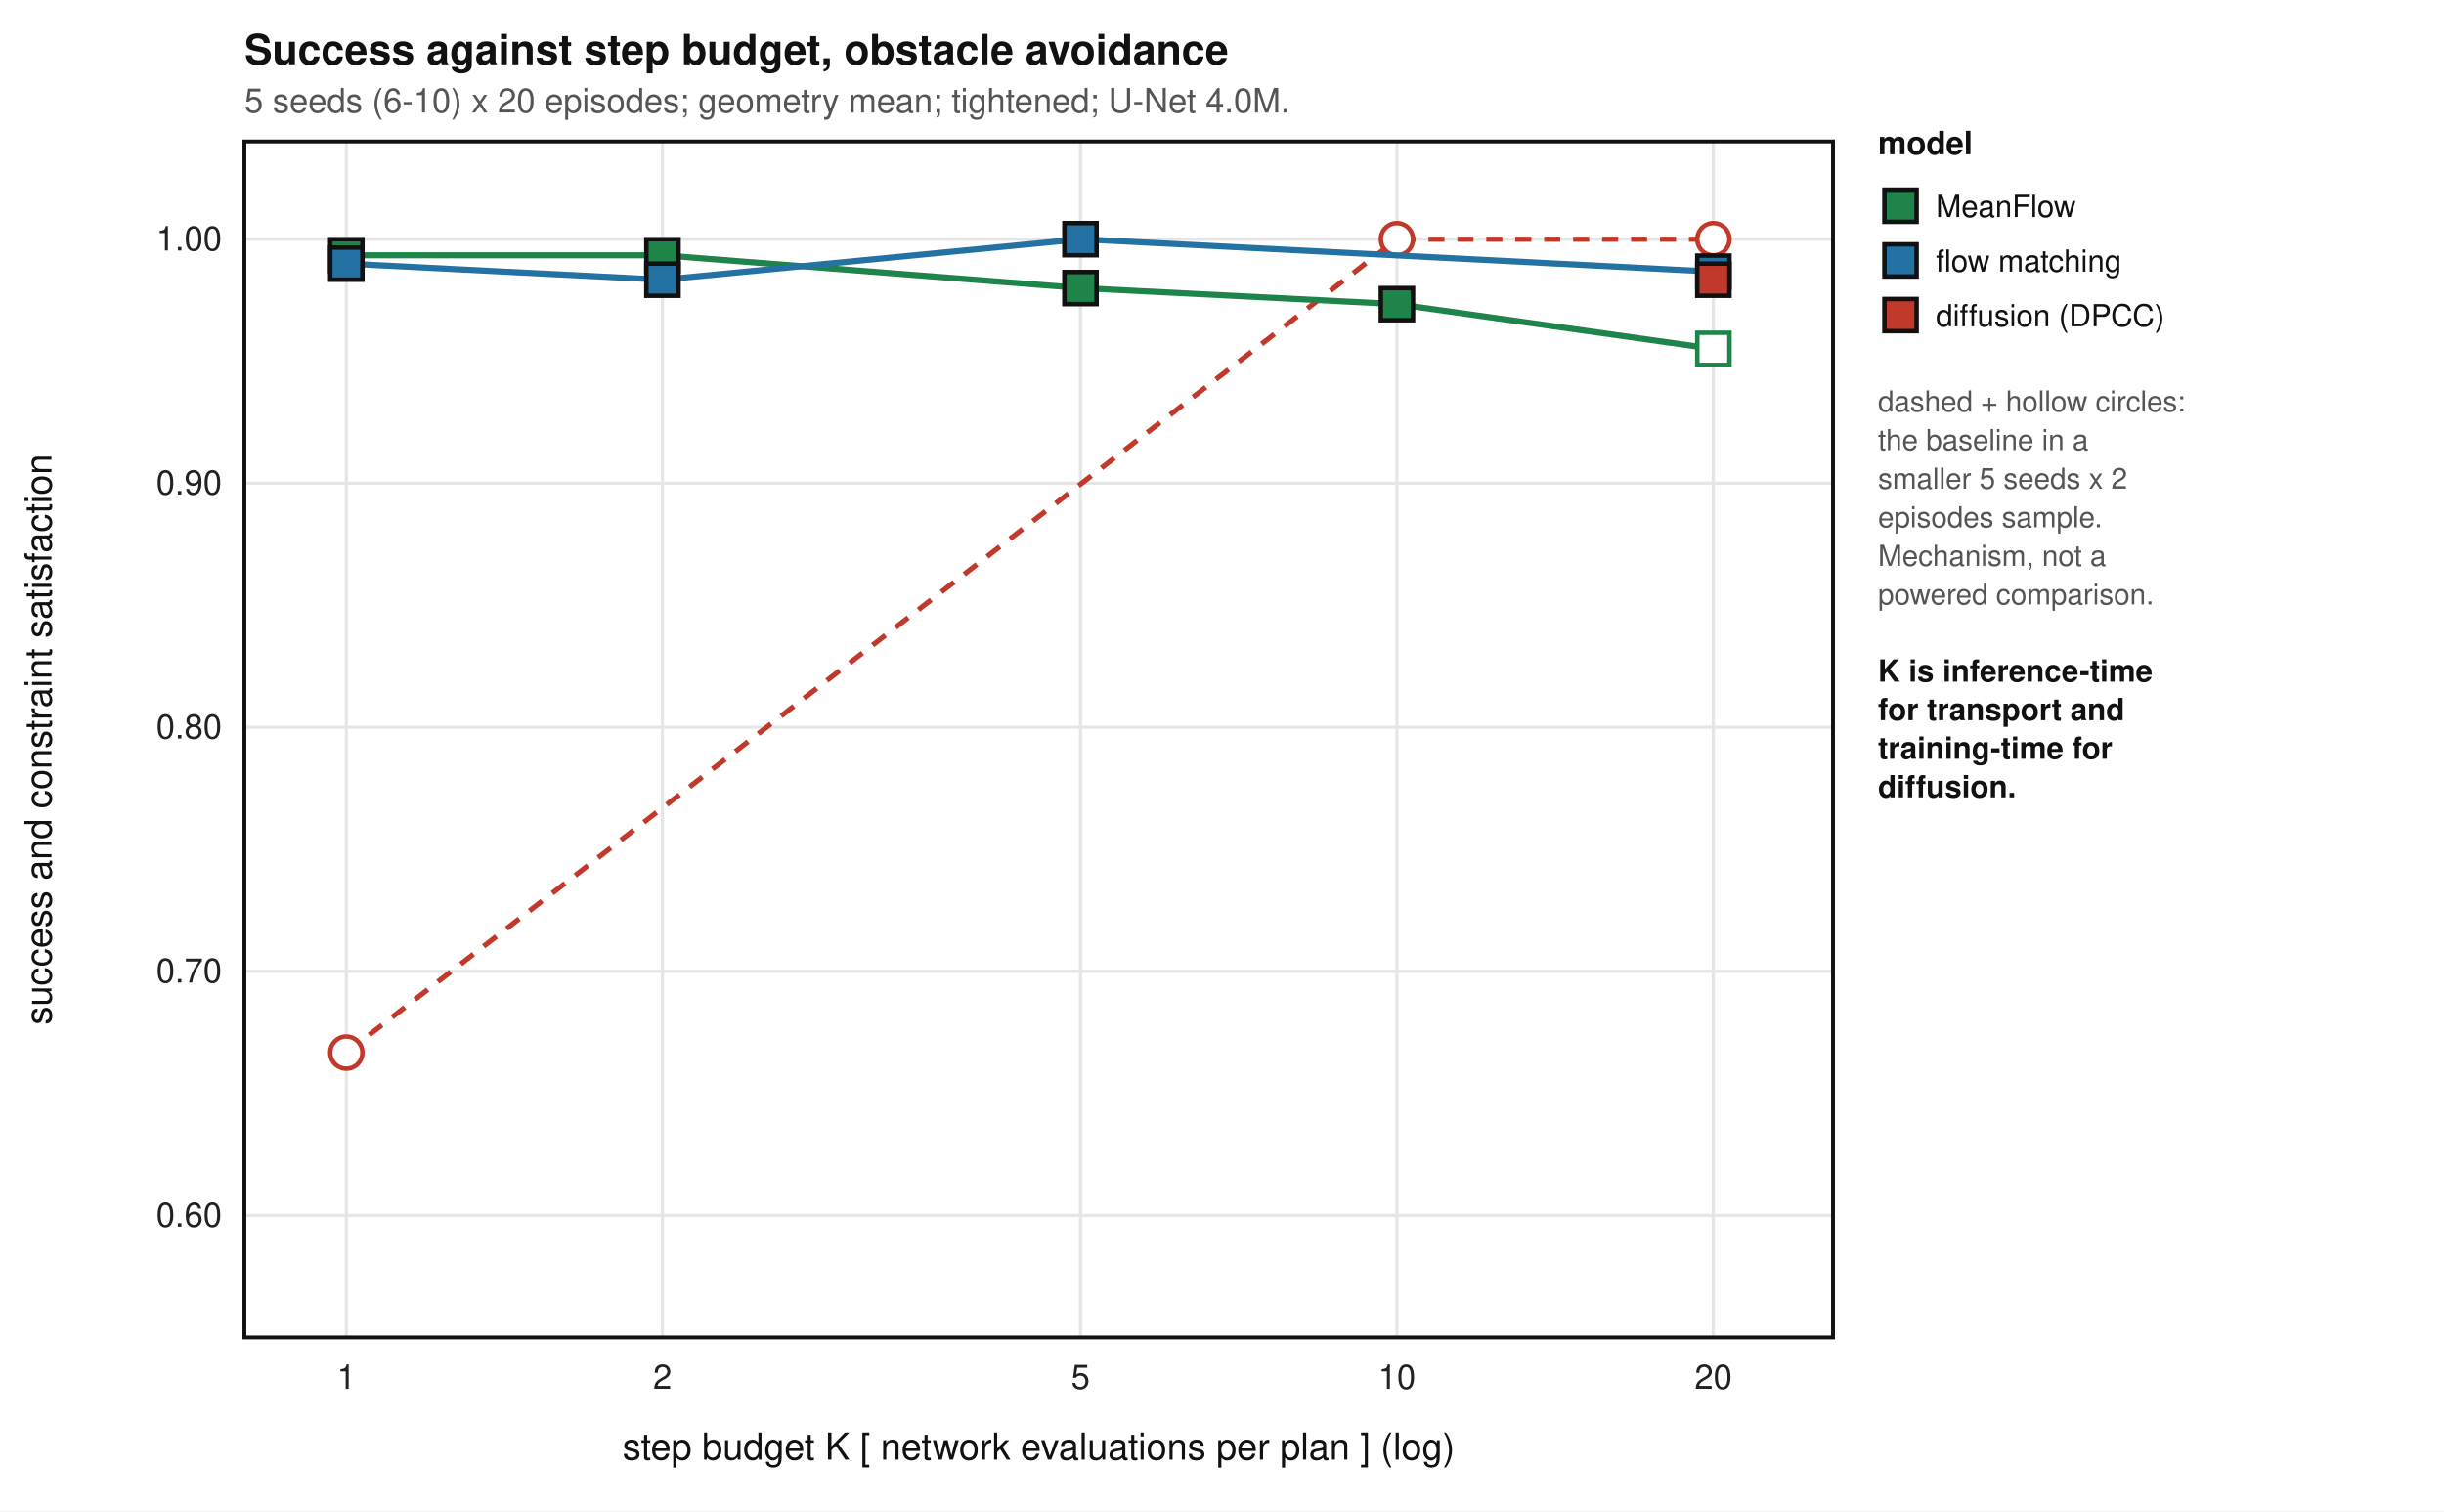
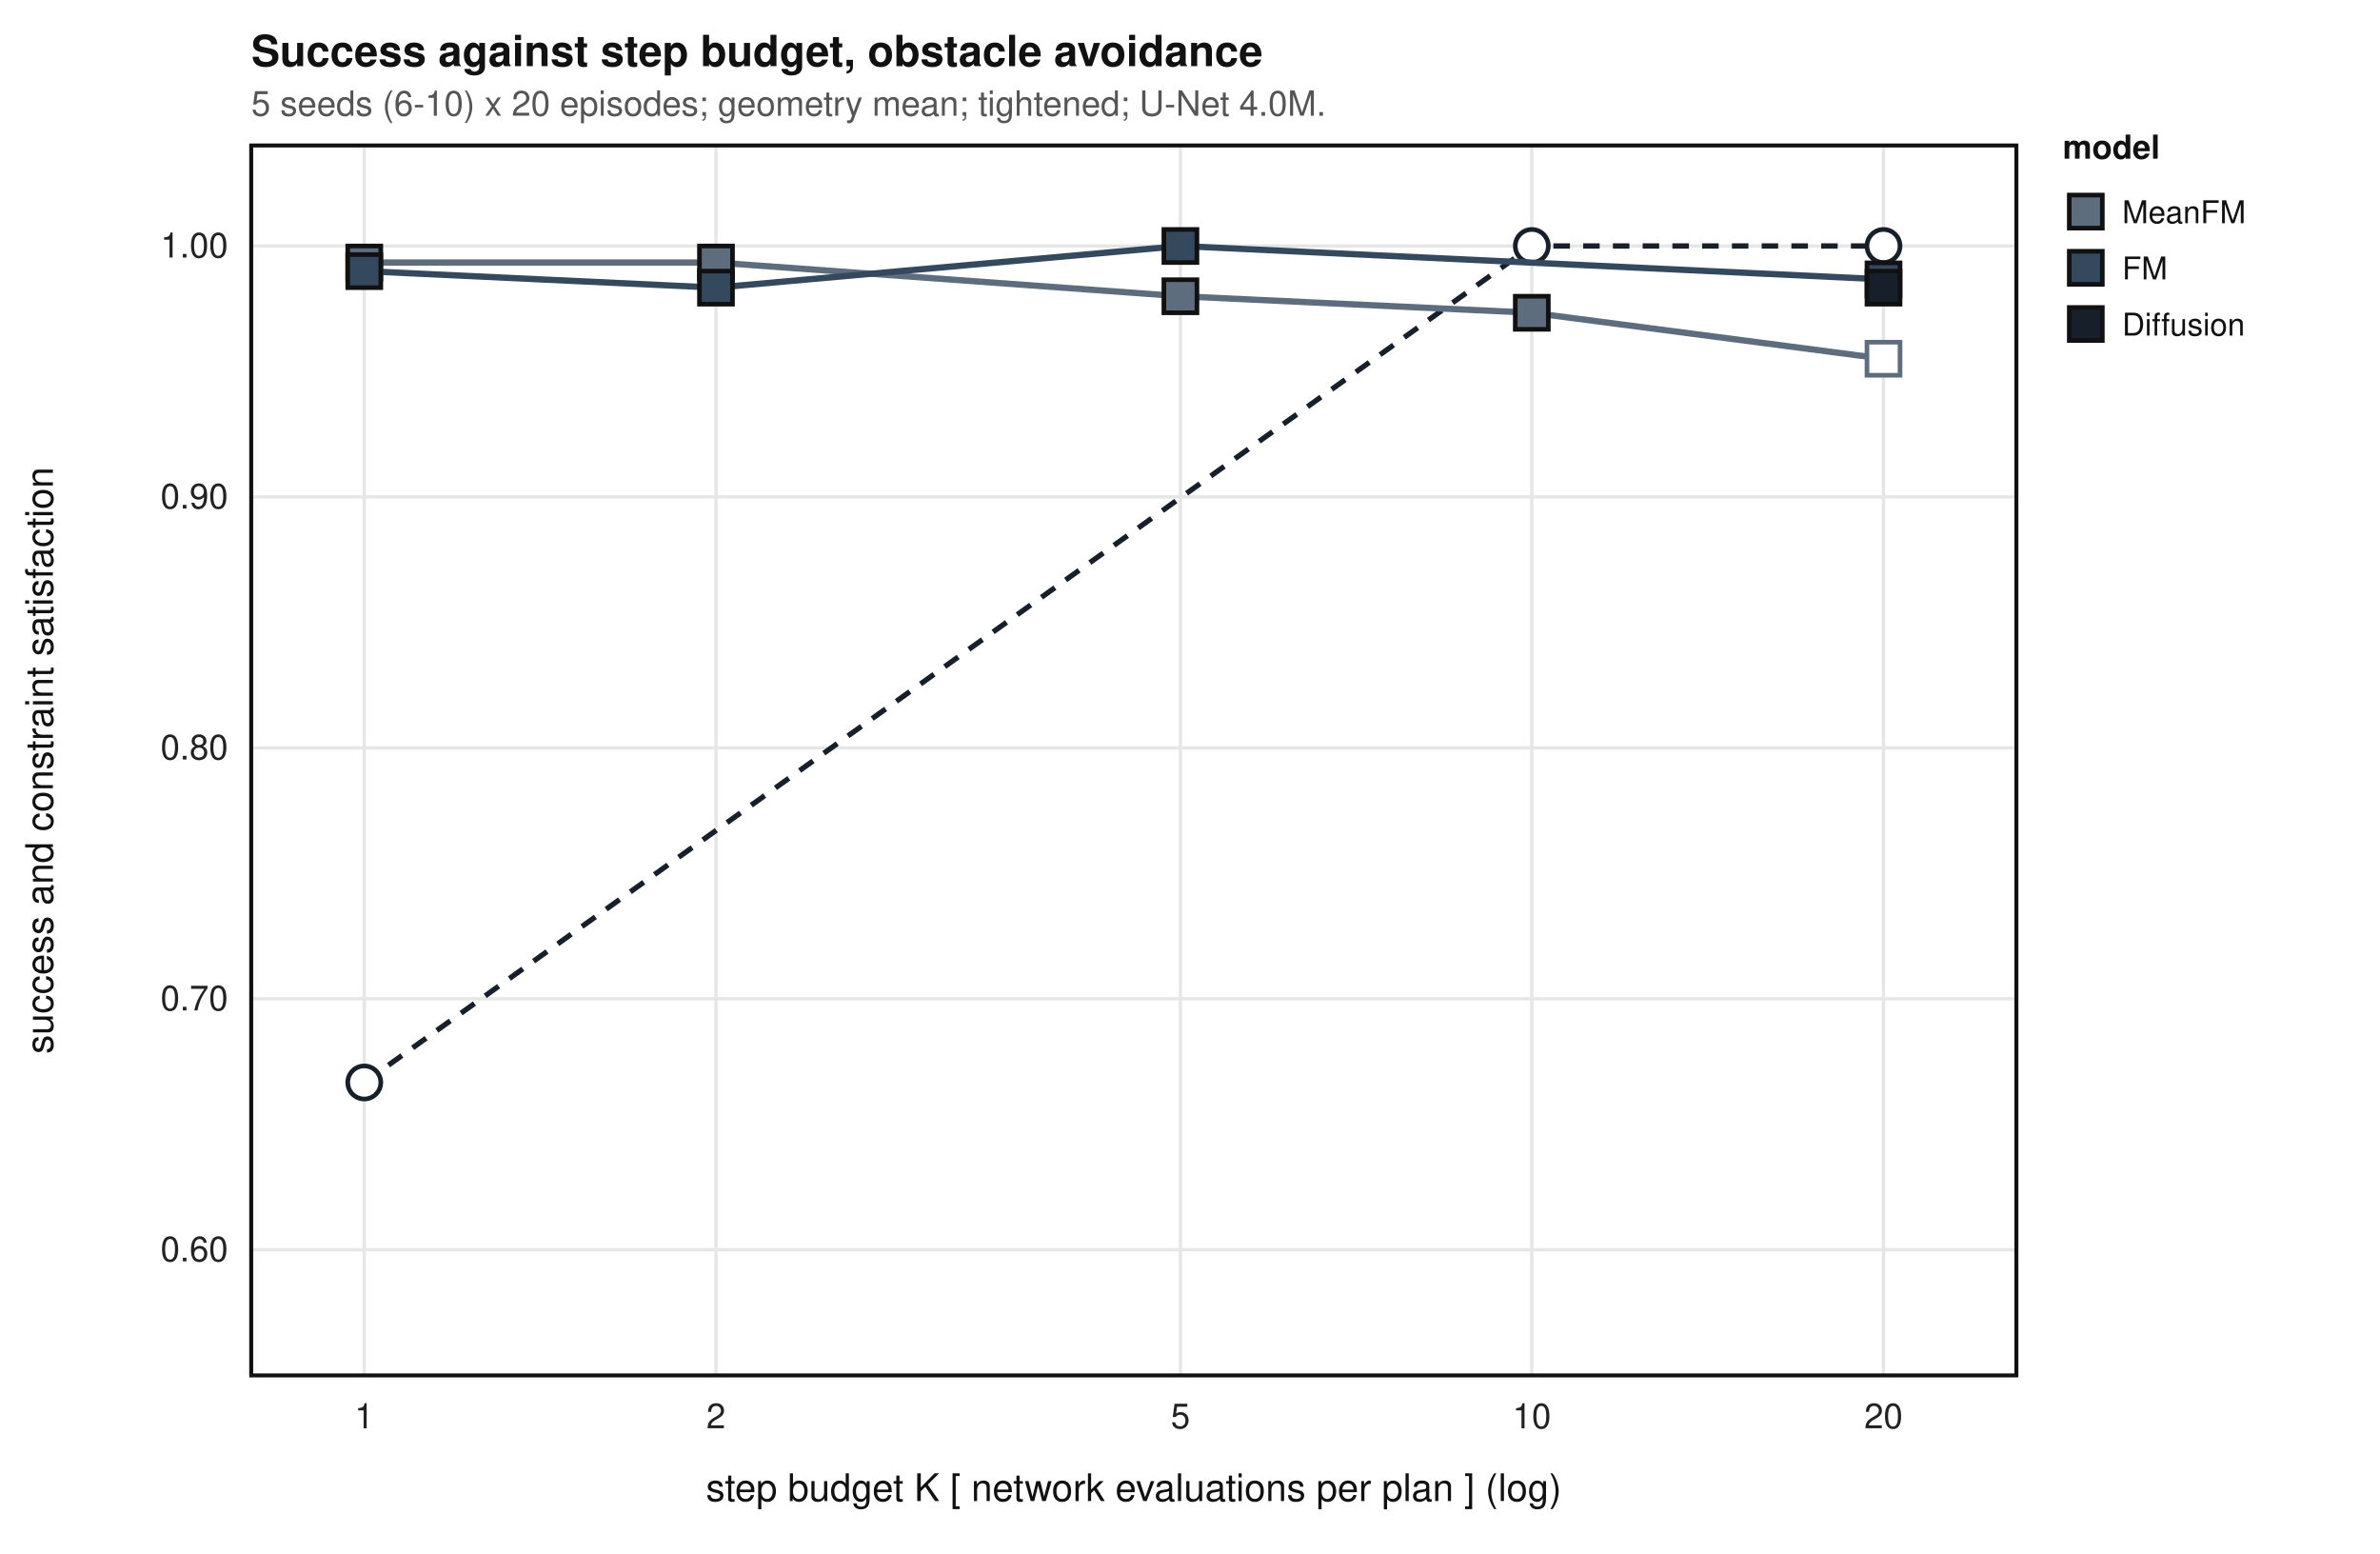
- <svg xmlns="http://www.w3.org/2000/svg" width="760" height="470" viewBox="0 0 760 470">
-   <rect x="0" y="0" width="760" height="470" fill="#ffffff" />
-   <line x1="107.7" y1="44" x2="107.7" y2="416" stroke="#e6e6e6" stroke-width="1" />
-   <text x="107.7" y="432" font-size="10.5" fill="#222" text-anchor="middle" font-family="Helvetica,Arial,sans-serif">1</text>
-   <line x1="206.0" y1="44" x2="206.0" y2="416" stroke="#e6e6e6" stroke-width="1" />
-   <text x="206.0" y="432" font-size="10.5" fill="#222" text-anchor="middle" font-family="Helvetica,Arial,sans-serif">2</text>
-   <line x1="336.0" y1="44" x2="336.0" y2="416" stroke="#e6e6e6" stroke-width="1" />
-   <text x="336.0" y="432" font-size="10.5" fill="#222" text-anchor="middle" font-family="Helvetica,Arial,sans-serif">5</text>
-   <line x1="434.4" y1="44" x2="434.4" y2="416" stroke="#e6e6e6" stroke-width="1" />
-   <text x="434.4" y="432" font-size="10.5" fill="#222" text-anchor="middle" font-family="Helvetica,Arial,sans-serif">10</text>
-   <line x1="532.8" y1="44" x2="532.8" y2="416" stroke="#e6e6e6" stroke-width="1" />
-   <text x="532.8" y="432" font-size="10.5" fill="#222" text-anchor="middle" font-family="Helvetica,Arial,sans-serif">20</text>
-   <line x1="76" y1="378.0" x2="570" y2="378.0" stroke="#e6e6e6" stroke-width="1" />
+ <svg xmlns="http://www.w3.org/2000/svg" width="720" height="470" viewBox="0 0 720 470">
+   <rect x="0" y="0" width="720" height="470" fill="#ffffff" />
+   <line x1="110.2" y1="44" x2="110.2" y2="416" stroke="#e6e6e6" stroke-width="1" />
+   <text x="110.2" y="432" font-size="10.5" fill="#222" text-anchor="middle" font-family="Helvetica,Arial,sans-serif">1</text>
+   <line x1="216.6" y1="44" x2="216.6" y2="416" stroke="#e6e6e6" stroke-width="1" />
+   <text x="216.6" y="432" font-size="10.5" fill="#222" text-anchor="middle" font-family="Helvetica,Arial,sans-serif">2</text>
+   <line x1="357.1" y1="44" x2="357.1" y2="416" stroke="#e6e6e6" stroke-width="1" />
+   <text x="357.1" y="432" font-size="10.5" fill="#222" text-anchor="middle" font-family="Helvetica,Arial,sans-serif">5</text>
+   <line x1="463.4" y1="44" x2="463.4" y2="416" stroke="#e6e6e6" stroke-width="1" />
+   <text x="463.4" y="432" font-size="10.5" fill="#222" text-anchor="middle" font-family="Helvetica,Arial,sans-serif">10</text>
+   <line x1="569.8" y1="44" x2="569.8" y2="416" stroke="#e6e6e6" stroke-width="1" />
+   <text x="569.8" y="432" font-size="10.5" fill="#222" text-anchor="middle" font-family="Helvetica,Arial,sans-serif">20</text>
+   <line x1="76" y1="378.0" x2="610" y2="378.0" stroke="#e6e6e6" stroke-width="1" />
  <text x="69" y="381.5" font-size="10.5" fill="#222" text-anchor="end" font-family="Helvetica,Arial,sans-serif">0.60</text>
-   <line x1="76" y1="302.1" x2="570" y2="302.1" stroke="#e6e6e6" stroke-width="1" />
+   <line x1="76" y1="302.1" x2="610" y2="302.1" stroke="#e6e6e6" stroke-width="1" />
  <text x="69" y="305.6" font-size="10.5" fill="#222" text-anchor="end" font-family="Helvetica,Arial,sans-serif">0.70</text>
-   <line x1="76" y1="226.2" x2="570" y2="226.2" stroke="#e6e6e6" stroke-width="1" />
+   <line x1="76" y1="226.2" x2="610" y2="226.2" stroke="#e6e6e6" stroke-width="1" />
  <text x="69" y="229.7" font-size="10.5" fill="#222" text-anchor="end" font-family="Helvetica,Arial,sans-serif">0.80</text>
-   <line x1="76" y1="150.3" x2="570" y2="150.3" stroke="#e6e6e6" stroke-width="1" />
+   <line x1="76" y1="150.3" x2="610" y2="150.3" stroke="#e6e6e6" stroke-width="1" />
  <text x="69" y="153.8" font-size="10.5" fill="#222" text-anchor="end" font-family="Helvetica,Arial,sans-serif">0.90</text>
-   <line x1="76" y1="74.4" x2="570" y2="74.4" stroke="#e6e6e6" stroke-width="1" />
+   <line x1="76" y1="74.4" x2="610" y2="74.4" stroke="#e6e6e6" stroke-width="1" />
  <text x="69" y="77.9" font-size="10.5" fill="#222" text-anchor="end" font-family="Helvetica,Arial,sans-serif">1.00</text>
-   <rect x="76" y="44" width="494" height="372" fill="none" stroke="#111" stroke-width="1.2" />
-   <text x="323.0" y="454" font-size="11.5" fill="#111" text-anchor="middle" font-family="Helvetica,Arial,sans-serif">step budget K  [ network evaluations per plan ]   (log)</text>
+   <rect x="76" y="44" width="534" height="372" fill="none" stroke="#111" stroke-width="1.2" />
+   <text x="343.0" y="454" font-size="11.5" fill="#111" text-anchor="middle" font-family="Helvetica,Arial,sans-serif">step budget K  [ network evaluations per plan ]   (log)</text>
  <text x="16" y="230.0" font-size="11.5" fill="#111" text-anchor="middle" font-family="Helvetica,Arial,sans-serif" transform="rotate(-90 16 230.0)">success and constraint satisfaction</text>
  <text x="76" y="20" font-size="13" font-weight="bold" fill="#111" font-family="Helvetica,Arial,sans-serif">Success against step budget, obstacle avoidance</text>
  <text x="76" y="35" font-size="10.5" fill="#555" font-family="Helvetica,Arial,sans-serif">5 seeds (6-10) x 20 episodes; geometry mean; tightened; U-Net 4.0M.</text>
-   <polyline points="107.7,327.4 434.4,74.4 532.8,74.4" fill="none" stroke="#c0392b" stroke-width="1.6" stroke-dasharray="5,4" />
-   <circle cx="107.7" cy="327.4" r="5.0" fill="#ffffff" stroke="#c0392b" stroke-width="1.4" />
-   <circle cx="434.4" cy="74.4" r="5.0" fill="#ffffff" stroke="#c0392b" stroke-width="1.4" />
-   <circle cx="532.8" cy="74.4" r="5.0" fill="#ffffff" stroke="#c0392b" stroke-width="1.4" />
-   <polyline points="107.7,79.4 206.0,79.4 336.0,89.6 434.4,94.6 532.8,108.5" fill="none" stroke="#1e8449" stroke-width="1.9" />
-   <rect x="102.7" y="74.4" width="10.0" height="10.0" fill="#1e8449" stroke="#111" stroke-width="1.4" />
-   <rect x="201.0" y="74.4" width="10.0" height="10.0" fill="#1e8449" stroke="#111" stroke-width="1.4" />
-   <rect x="331.0" y="84.6" width="10.0" height="10.0" fill="#1e8449" stroke="#111" stroke-width="1.4" />
-   <rect x="429.4" y="89.6" width="10.0" height="10.0" fill="#1e8449" stroke="#111" stroke-width="1.4" />
-   <rect x="527.8" y="103.5" width="10.0" height="10.0" fill="#ffffff" stroke="#1e8449" stroke-width="1.4" />
-   <polyline points="107.7,82.0 206.0,87.0 336.0,74.4 532.8,84.5" fill="none" stroke="#2471a3" stroke-width="1.9" />
-   <rect x="102.7" y="77.0" width="10.0" height="10.0" fill="#2471a3" stroke="#111" stroke-width="1.4" />
-   <rect x="201.0" y="82.0" width="10.0" height="10.0" fill="#2471a3" stroke="#111" stroke-width="1.4" />
-   <rect x="331.0" y="69.4" width="10.0" height="10.0" fill="#2471a3" stroke="#111" stroke-width="1.4" />
-   <rect x="527.8" y="79.5" width="10.0" height="10.0" fill="#2471a3" stroke="#111" stroke-width="1.4" />
-   <polyline points="532.8,87.0" fill="none" stroke="#c0392b" stroke-width="1.9" />
-   <rect x="527.8" y="82.0" width="10.0" height="10.0" fill="#c0392b" stroke="#111" stroke-width="1.4" />
-   <text x="584.0" y="48.0" font-size="10" fill="#111" text-anchor="start" font-family="Helvetica,Arial,sans-serif" font-weight="bold">model</text>
-   <rect x="586.0" y="59.0" width="10.0" height="10.0" fill="#1e8449" stroke="#111" stroke-width="1.4" />
-   <text x="602.0" y="67.5" font-size="9.5" fill="#111" text-anchor="start" font-family="Helvetica,Arial,sans-serif">MeanFlow</text>
-   <rect x="586.0" y="76.0" width="10.0" height="10.0" fill="#2471a3" stroke="#111" stroke-width="1.4" />
-   <text x="602.0" y="84.5" font-size="9.5" fill="#111" text-anchor="start" font-family="Helvetica,Arial,sans-serif">flow matching</text>
-   <rect x="586.0" y="93.0" width="10.0" height="10.0" fill="#c0392b" stroke="#111" stroke-width="1.4" />
-   <text x="602.0" y="101.5" font-size="9.5" fill="#111" text-anchor="start" font-family="Helvetica,Arial,sans-serif">diffusion (DPCC)</text>
-   <text x="584.0" y="128.0" font-size="9" fill="#555" text-anchor="start" font-family="Helvetica,Arial,sans-serif">dashed + hollow circles:</text>
-   <text x="584.0" y="140.0" font-size="9" fill="#555" text-anchor="start" font-family="Helvetica,Arial,sans-serif">the baseline in a</text>
-   <text x="584.0" y="152.0" font-size="9" fill="#555" text-anchor="start" font-family="Helvetica,Arial,sans-serif">smaller 5 seeds x 2</text>
-   <text x="584.0" y="164.0" font-size="9" fill="#555" text-anchor="start" font-family="Helvetica,Arial,sans-serif">episodes sample.</text>
-   <text x="584.0" y="176.0" font-size="9" fill="#555" text-anchor="start" font-family="Helvetica,Arial,sans-serif">Mechanism, not a</text>
-   <text x="584.0" y="188.0" font-size="9" fill="#555" text-anchor="start" font-family="Helvetica,Arial,sans-serif">powered comparison.</text>
-   <text x="584.0" y="212.0" font-size="9.5" fill="#111" text-anchor="start" font-family="Helvetica,Arial,sans-serif" font-weight="bold">K is inference-time</text>
-   <text x="584.0" y="224.0" font-size="9.5" fill="#111" text-anchor="start" font-family="Helvetica,Arial,sans-serif" font-weight="bold">for transport and</text>
-   <text x="584.0" y="236.0" font-size="9.5" fill="#111" text-anchor="start" font-family="Helvetica,Arial,sans-serif" font-weight="bold">training-time for</text>
-   <text x="584.0" y="248.0" font-size="9.5" fill="#111" text-anchor="start" font-family="Helvetica,Arial,sans-serif" font-weight="bold">diffusion.</text>
+   <polyline points="110.2,327.4 463.4,74.4 569.8,74.4" fill="none" stroke="#17202a" stroke-width="1.6" stroke-dasharray="5,4" />
+   <circle cx="110.2" cy="327.4" r="5.0" fill="#ffffff" stroke="#17202a" stroke-width="1.4" />
+   <circle cx="463.4" cy="74.4" r="5.0" fill="#ffffff" stroke="#17202a" stroke-width="1.4" />
+   <circle cx="569.8" cy="74.4" r="5.0" fill="#ffffff" stroke="#17202a" stroke-width="1.4" />
+   <polyline points="110.2,79.4 216.6,79.4 357.1,89.6 463.4,94.6 569.8,108.5" fill="none" stroke="#5d6d7e" stroke-width="1.9" />
+   <rect x="105.2" y="74.4" width="10.0" height="10.0" fill="#5d6d7e" stroke="#111" stroke-width="1.4" />
+   <rect x="211.6" y="74.4" width="10.0" height="10.0" fill="#5d6d7e" stroke="#111" stroke-width="1.4" />
+   <rect x="352.1" y="84.6" width="10.0" height="10.0" fill="#5d6d7e" stroke="#111" stroke-width="1.4" />
+   <rect x="458.4" y="89.6" width="10.0" height="10.0" fill="#5d6d7e" stroke="#111" stroke-width="1.4" />
+   <rect x="564.8" y="103.5" width="10.0" height="10.0" fill="#ffffff" stroke="#5d6d7e" stroke-width="1.4" />
+   <polyline points="110.2,82.0 216.6,87.0 357.1,74.4 569.8,84.5" fill="none" stroke="#34495e" stroke-width="1.9" />
+   <rect x="105.2" y="77.0" width="10.0" height="10.0" fill="#34495e" stroke="#111" stroke-width="1.4" />
+   <rect x="211.6" y="82.0" width="10.0" height="10.0" fill="#34495e" stroke="#111" stroke-width="1.4" />
+   <rect x="352.1" y="69.4" width="10.0" height="10.0" fill="#34495e" stroke="#111" stroke-width="1.4" />
+   <rect x="564.8" y="79.5" width="10.0" height="10.0" fill="#34495e" stroke="#111" stroke-width="1.4" />
+   <polyline points="569.8,87.0" fill="none" stroke="#17202a" stroke-width="1.9" />
+   <rect x="564.8" y="82.0" width="10.0" height="10.0" fill="#17202a" stroke="#111" stroke-width="1.4" />
+   <text x="624.0" y="48.0" font-size="10" fill="#111" text-anchor="start" font-family="Helvetica,Arial,sans-serif" font-weight="bold">model</text>
+   <rect x="626.0" y="59.0" width="10.0" height="10.0" fill="#5d6d7e" stroke="#111" stroke-width="1.4" />
+   <text x="642.0" y="67.5" font-size="9.5" fill="#111" text-anchor="start" font-family="Helvetica,Arial,sans-serif">MeanFM</text>
+   <rect x="626.0" y="76.0" width="10.0" height="10.0" fill="#34495e" stroke="#111" stroke-width="1.4" />
+   <text x="642.0" y="84.5" font-size="9.5" fill="#111" text-anchor="start" font-family="Helvetica,Arial,sans-serif">FM</text>
+   <rect x="626.0" y="93.0" width="10.0" height="10.0" fill="#17202a" stroke="#111" stroke-width="1.4" />
+   <text x="642.0" y="101.5" font-size="9.5" fill="#111" text-anchor="start" font-family="Helvetica,Arial,sans-serif">Diffusion</text>
</svg>
